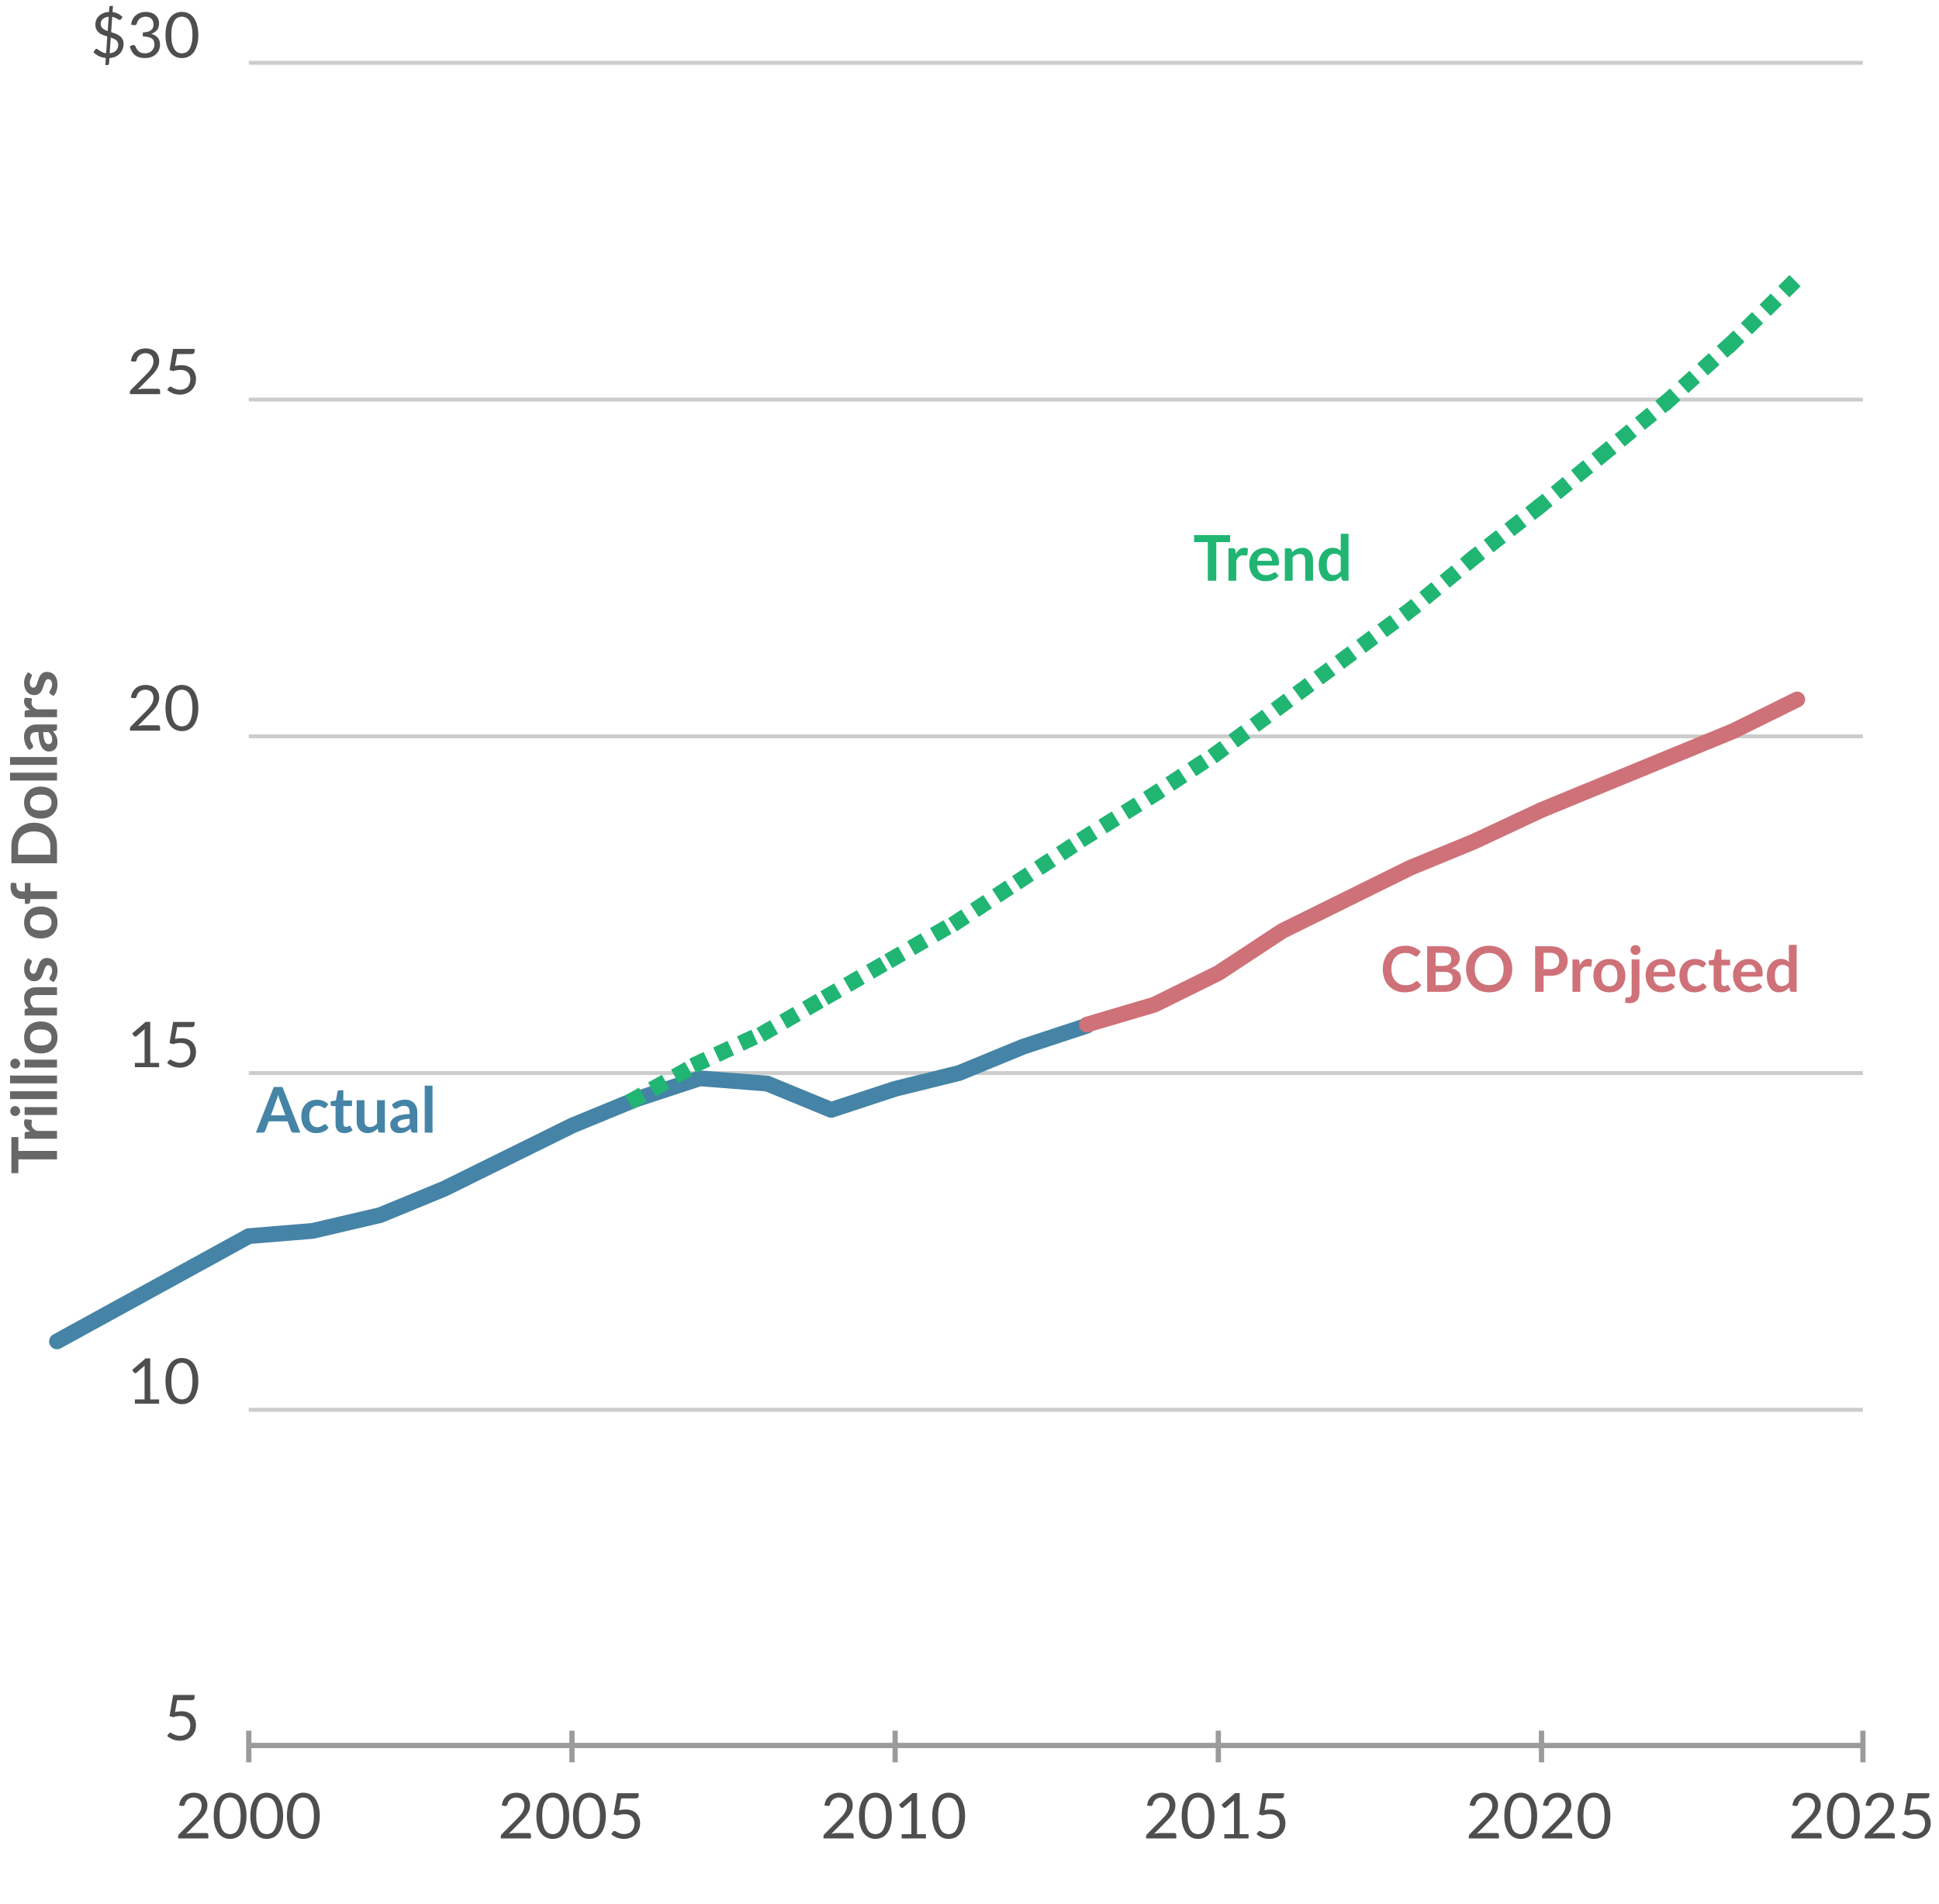
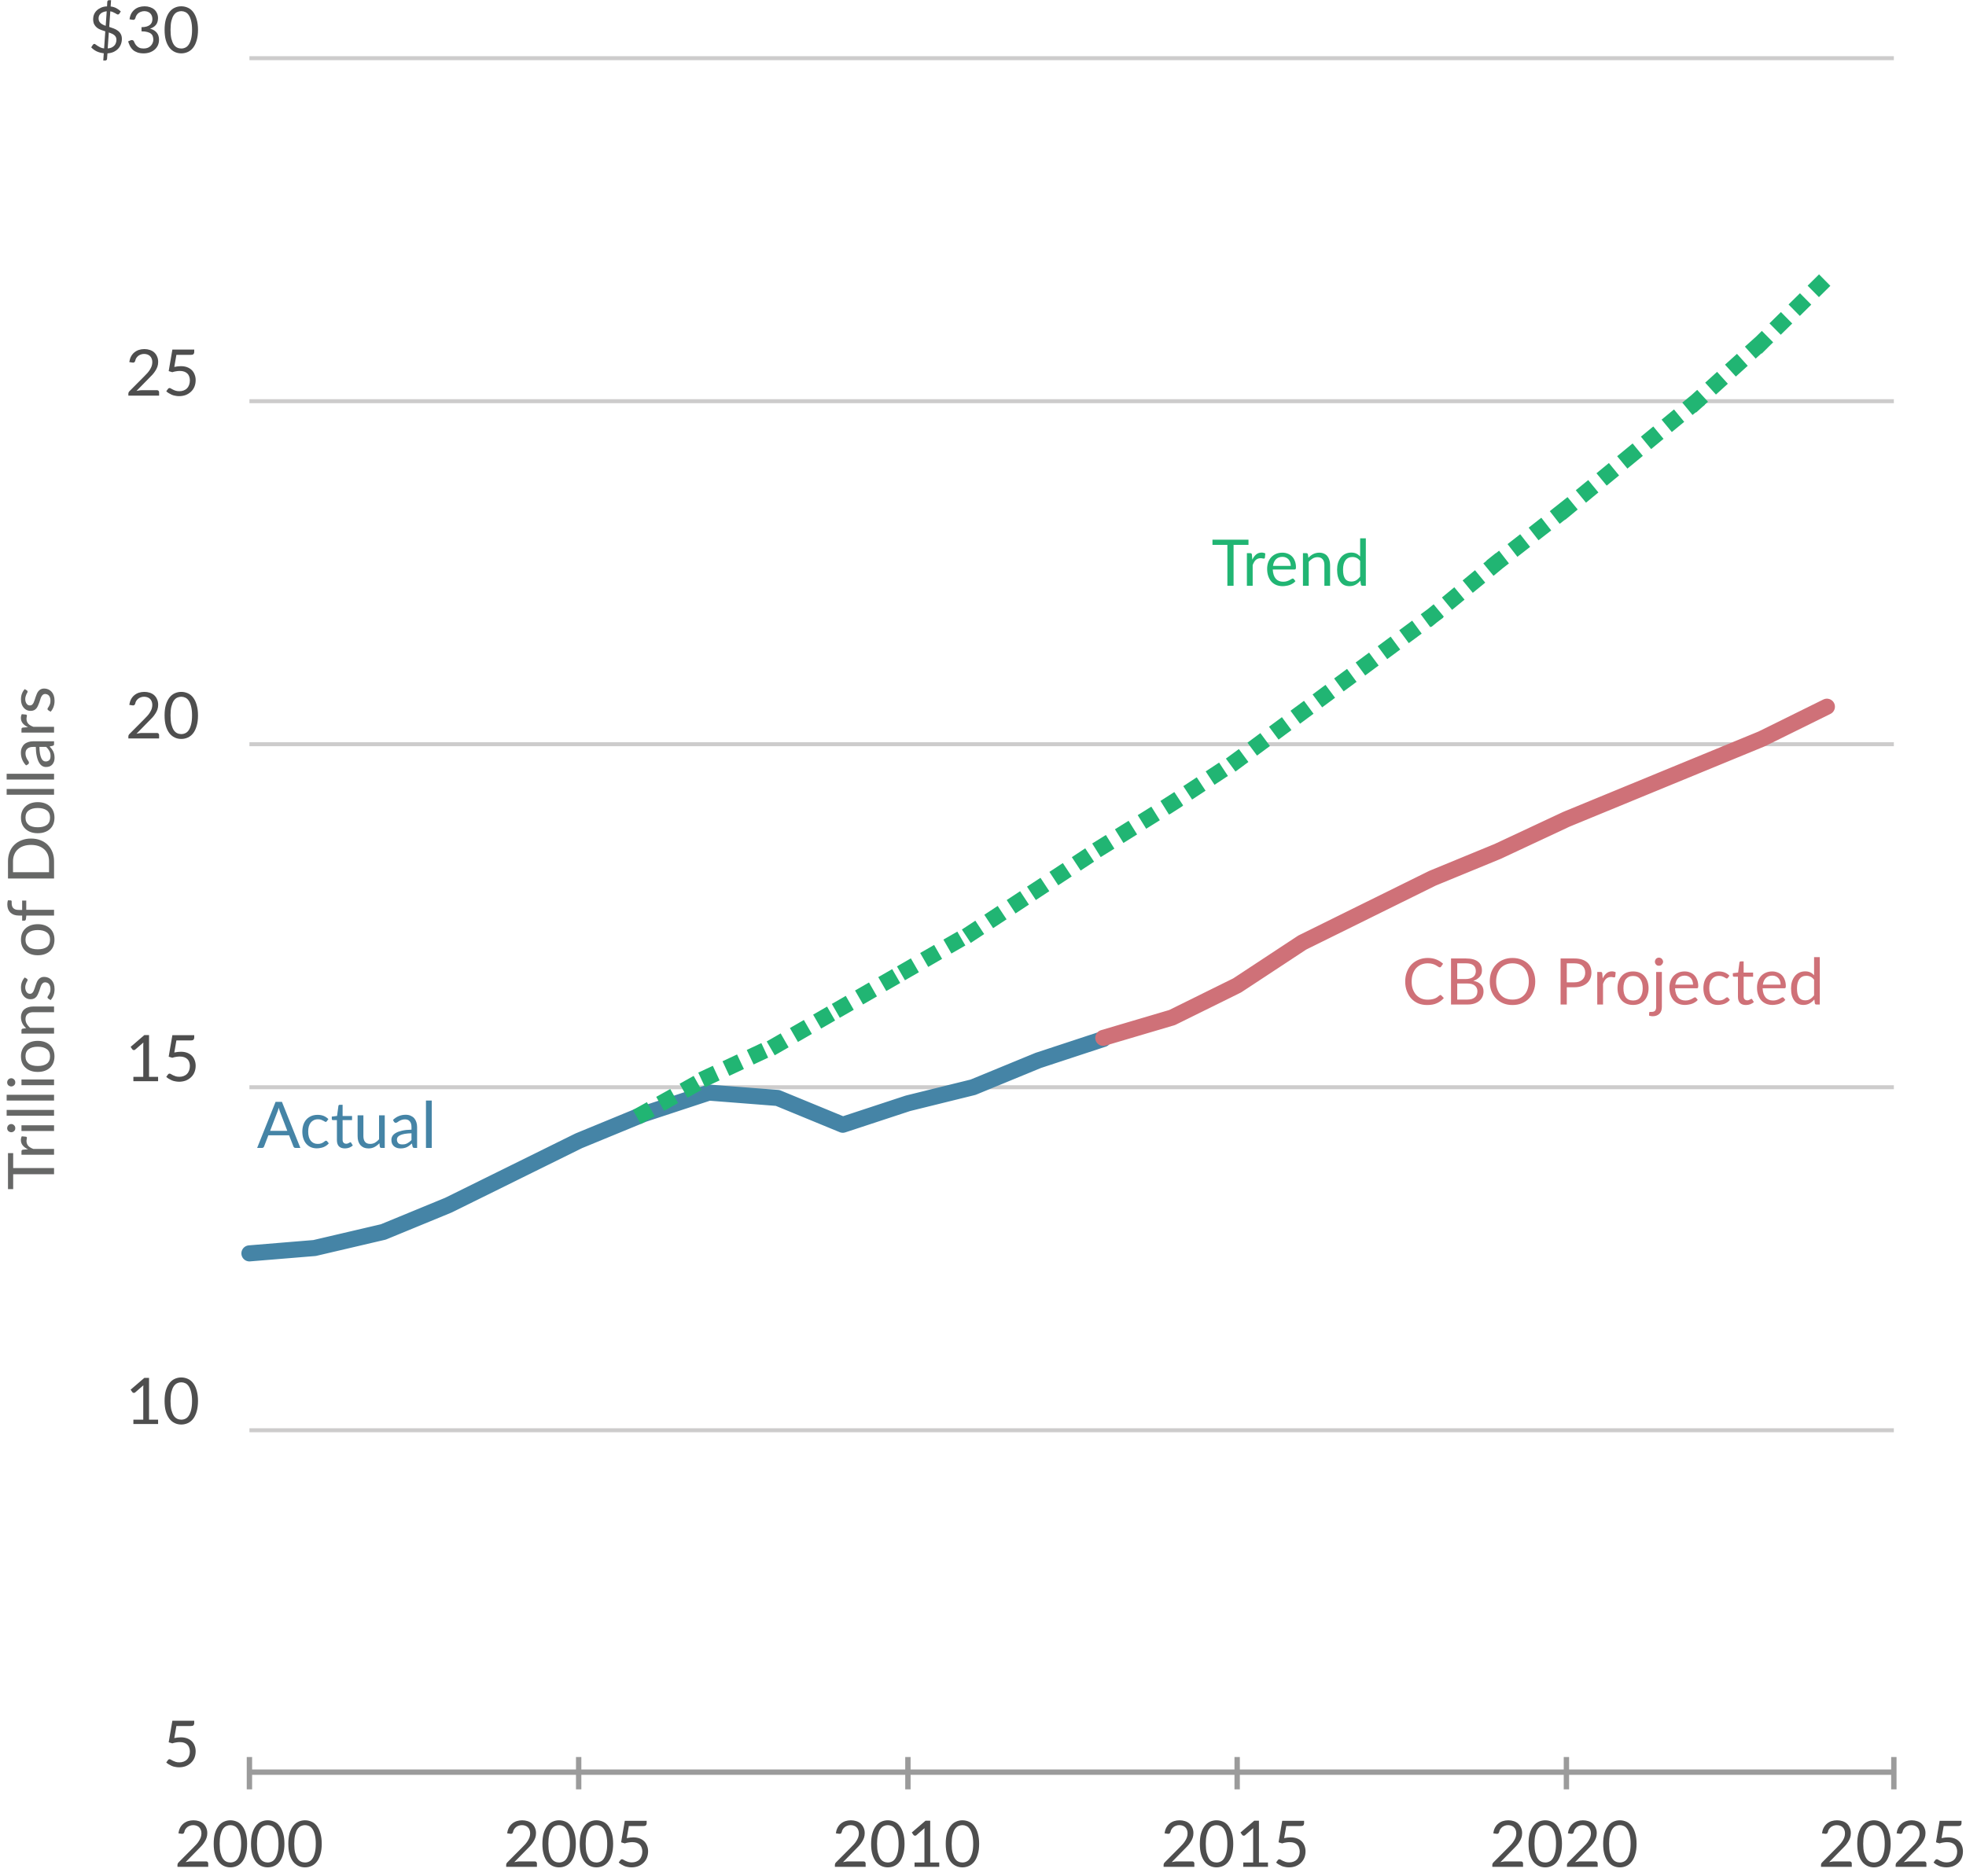
- <svg xmlns="http://www.w3.org/2000/svg" width="368.5" height="361.833" viewBox="0 0 368.5 361.833">
+ <svg xmlns="http://www.w3.org/2000/svg" width="366.75" height="350" viewBox="0 0 366.75 350">
  <style>text, tspan { font-family: 'Lato'; } .heavy { font-weight: 700; }</style>
-   <path stroke="#CDCCCC" stroke-width=".75" stroke-linejoin="round" stroke-miterlimit="10" d="M47.28 11.94h306.762m-306.762 64h306.762m-306.762 64h306.762m-306.762 64h306.762m-306.762 64h306.762" fill="none" />
-   <path stroke="#9B9B9B" stroke-linejoin="round" stroke-miterlimit="10" fill="none" d="M47.443 331.736h306.6M354.042 328.914v6.027m-61.084-6.026v6.027m-61.42-6.026v6.027m-61.42-6.026v6.027m-61.42-6.026v6.027m-61.418-6.026v6.027" />
-   <path stroke="#4584A6" stroke-width="3" stroke-linecap="round" stroke-linejoin="round" stroke-miterlimit="10" d="M194.417 198.94l12.148-4m-24.297 9l12.15-5m-24.3 8l12.15-3m-24.298 7l12.15-4m-24.3-1l12.15 5m-24.973-6l12.824 1m-24.97 3l12.147-4m-24.298 9l12.148-5m-24.297 11l12.15-6m-24.298 12l12.15-6m-24.3 11l12.15-5m-24.973 8l12.823-3m-24.973 4l12.148-1m-12.148 1-36.447 20 0 0" fill="none" />
-   <path fill="#21B573" d="M118.81 208.183l2.61-1.47 1.47 2.62-2.61 1.47-1.47-2.62zm4.36-2.45l2.61-1.46 1.47 2.61-2.62 1.47-1.46-2.62zm4.36-2.44l2.61-1.47 1.47 2.61-2.62 1.47-1.46-2.61zm3.47-2.08l2.72-1.27 1.27 2.72-2.72 1.27-1.27-2.72zm4.53-2.12l2.72-1.27 1.27 2.72-2.72 1.27-1.27-2.72zm4.53-2.11l2.72-1.28 1.27 2.72-2.72 1.27-1.27-2.71zm3.71-1.59l2.6-1.5 1.5 2.6-2.6 1.49-1.5-2.59zm4.33-2.5l2.6-1.5 1.5 2.6-2.6 1.5-1.5-2.6zm4.34-2.5l2.6-1.5 1.49 2.6-2.59 1.5-1.5-2.6zm3.48-2l2.6-1.5 1.5 2.6-2.6 1.49-1.5-2.59zm4.33-2.5l2.6-1.5 1.5 2.6-2.6 1.5-1.5-2.6zm4.34-2.5l2.6-1.49 1.49 2.59-2.6 1.5-1.49-2.6zm3.48-2l2.6-1.5 1.5 2.6-2.6 1.49-1.5-2.59zm4.33-2.5l2.6-1.5 1.5 2.6-2.6 1.5-1.5-2.6zm4.33-2.5l2.6-1.5 1.5 2.6-2.6 1.5-1.5-2.6zm3.46-1.88l2.5-1.65 1.65 2.5-2.5 1.65-1.65-2.5zm4.17-2.75l2.51-1.65 1.65 2.5-2.51 1.65-1.65-2.5zm4.18-2.75l2.51-1.65 1.64 2.5-2.5 1.65-1.65-2.5zm3.8-2.5l2.5-1.65 1.65 2.5-2.5 1.66-1.65-2.51zm4.18-2.75l2.5-1.65 1.65 2.51-2.51 1.65-1.64-2.51zm4.17-2.75l2.51-1.65 1.65 2.51-2.51 1.65-1.65-2.51zm3.81-2.55l2.54-1.59 1.59 2.54-2.55 1.59-1.58-2.54zm4.24-2.65l2.55-1.59 1.58 2.55-2.54 1.59-1.59-2.55zm4.24-2.65l2.55-1.58 1.58 2.54-2.54 1.59-1.59-2.55zm4.25-2.64l2.59-1.66 1.65 2.5-.13.09.02.03-2.4 1.53-.02-.03-.13.08-1.58-2.54zm4.26-2.76l2.5-1.65 1.65 2.5-2.5 1.66-1.65-2.51zm4.17-2.75l2.51-1.65 1.65 2.5-2.51 1.66-1.65-2.51zm3.78-2.39l2.41-1.78 1.79 2.41-2.41 1.79-1.79-2.42zm4.02-2.97l2.41-1.79 1.78 2.41-2.41 1.79-1.78-2.41zm4.01-2.98l2.41-1.78 1.79 2.41-2.41 1.78-1.79-2.41zm4.02-2.97l2.51-1.86 1.78 2.41-2.5 1.86-1.79-2.41zm4.11-3.05l2.42-1.79 1.78 2.41-2.41 1.79-1.79-2.41zm4.02-2.98l2.41-1.78 1.79 2.41-2.41 1.78-1.79-2.41zm4.02-2.98l.1-.07 2.31-1.71.1-.07 1.78 2.41-2.5 1.86-1.79-2.42zm4.11-3.04l2.41-1.79 1.79 2.41-2.41 1.79-1.79-2.41zm4.02-2.98l2.41-1.78 1.79 2.41-2.41 1.78-1.79-2.41zm4.02-2.97l1.27-.94 1.13-.93 1.91 2.31-.15.12.04.06-1.09.8-1.12.93-.05-.06-.16.12-1.78-2.41zm3.94-3.15l2.32-1.9 1.91 2.31-2.32 1.91-1.91-2.32zm3.86-3.17l2.32-1.91 1.91 2.32-2.32 1.9-1.91-2.31zm3.86-3.18l.6-.49-.02-.03 1.74-1.39.01.02.61-.48 1.85 2.37-1.16.9-1.72 1.41-1.91-2.31zm4.52-3.6l2.37-1.84 1.84 2.36-2.37 1.85-1.84-2.37zm3.94-3.07l2.37-1.85 1.84 2.37-2.36 1.84-1.85-2.36zm3.95-3.08l3.3-2.62 1.91 2.31-1.01.83h.01l-1.32 1.08-.02-.03-1.03.8-1.84-2.37zm4.85-3.9l2.31-1.9 1.91 2.31-2.32 1.91-1.9-2.32zm3.86-3.17l2.31-1.91 1.91 2.32-2.32 1.9-1.9-2.31zm3.86-3.18l2.88-2.38 1.91 2.32-2.32 1.91-.57.47-1.9-2.32zm4.42-3.65l2.32-1.9 1.91 2.31-2.32 1.91-1.91-2.32zm3.86-3.17l2.32-1.91 1.91 2.32-2.32 1.9-1.91-2.31zm3.87-3.18l1.71-1.41 1.07-.97 2.01 2.22-.59.54.02.03-.54.44-1.11 1.01-.05-.06-.62.52-1.9-2.32zm4.26-3.73l2.23-2.01 2.01 2.23-2.22 2.01-2.02-2.23zm3.71-3.35l2.22-2.01 2.02 2.22-2.23 2.01-2.01-2.22zm3.71-3.36l2.11-1.91 1.05-1.04 2.1 2.14-1.03 1.02-.04.05-1.06 1.04-.04-.05-1.08.98-2.01-2.23zm4.58-4.35l2.13-2.11 2.11 2.14-2.13 2.1-2.11-2.13zm3.56-3.51l2.13-2.11 2.11 2.13-2.13 2.11-2.11-2.13zm3.55-3.52l2.14-2.11 2.1 2.14-2.13 2.11-2.11-2.14z" />
-   <path fill="#F47C20" stroke="#CF7178" stroke-width="3" stroke-linecap="round" stroke-linejoin="round" stroke-miterlimit="10" d="M329.404 138.94l12.148-6m-24.296 11l12.148-5m-24.298 10l12.15-5m-24.298 10l12.148-5m-24.97 11l12.822-6m-24.973 11l12.15-5m-24.3 11l12.15-6m-24.297 12l12.148-6m-24.298 14l12.15-8m-24.298 14l12.148-6m-24.973 9.794l12.824-3.793" />
-   <text transform="translate(31.092 330.736)" fill="#4E4E4E" font-size="12">5</text>
-   <text transform="translate(24.132 266.779)" fill="#4E4E4E" font-size="12">10</text>
-   <text transform="translate(24.132 202.82)" fill="#4E4E4E" font-size="12">15</text>
-   <text transform="translate(24.132 138.862)" fill="#4E4E4E" font-size="12">20</text>
-   <text transform="translate(24.132 74.904)" fill="#4E4E4E" font-size="12">25</text>
-   <text transform="translate(17.172 10.946)" fill="#4E4E4E" font-size="12">$30</text>
-   <text transform="translate(33.295 349.402)" fill="#4E4E4E" font-size="12">2000</text>
-   <text transform="translate(94.614 349.402)" fill="#4E4E4E" font-size="12">2005</text>
-   <text transform="translate(155.934 349.402)" fill="#4E4E4E" font-size="12">2010</text>
-   <text transform="translate(217.254 349.402)" fill="#4E4E4E" font-size="12">2015</text>
-   <text transform="translate(278.574 349.402)" fill="#4E4E4E" font-size="12">2020</text>
-   <text transform="translate(339.894 349.402)" fill="#4E4E4E" font-size="12">2025</text>
-   <text transform="translate(48.688 215.263)" fill="#4584A6" class="heavy" font-size="12">Actual</text>
-   <text transform="translate(226.744 110.372)" fill="#21B573" class="heavy" font-size="12">Trend</text>
-   <text transform="translate(262.325 188.507)" fill="#CF7178" class="heavy" font-size="12">CBO Projected</text>
-   <text transform="matrix(0 -1 1 0 10.834 223.144)" fill="#666766" class="heavy" font-size="12">Trillions of Dollars</text>
+   <path stroke="#CDCCCC" stroke-width=".75" stroke-linejoin="round" stroke-miterlimit="10" d="M46.53 10.857h306.762m-306.762 64h306.762m-306.762 64h306.762m-306.762 64h306.762m-306.762 64h306.762" fill="none" />
+   <path stroke="#9B9B9B" stroke-linejoin="round" stroke-miterlimit="10" fill="none" d="M46.693 330.652h306.6M353.292 327.83v6.027m-61.084-6.027v6.027m-61.42-6.027v6.027m-61.42-6.027v6.027m-61.42-6.027v6.027M46.53 327.83v6.027" />
+   <path stroke="#4584A6" stroke-width="3" stroke-linecap="round" stroke-linejoin="round" stroke-miterlimit="10" d="M193.667 197.857l12.147-4m-24.296 9l12.15-5m-24.3 8l12.15-3m-24.298 7l12.15-4m-24.3-1l12.15 5m-24.973-6l12.824 1m-24.97 3l12.147-4m-24.298 9l12.148-5m-24.297 11l12.15-6m-24.298 12l12.15-6m-24.3 11l12.15-5m-24.973 8l12.823-3m-24.973 4l12.148-1" fill="none" />
+   <path fill="#21B573" d="M118.055 207.1l2.62-1.46 1.47 2.61-2.62 1.47-1.47-2.62zm4.36-2.45l2.62-1.46 1.46 2.61-2.61 1.47-1.47-2.62zm4.36-2.44l2.62-1.47 1.46 2.61-2.61 1.47-1.47-2.61zm3.48-2.08l2.72-1.27 1.26 2.72-2.71 1.27-1.27-2.72zm4.53-2.12l2.71-1.27 1.28 2.72-2.72 1.27-1.27-2.72zm4.52-2.11l2.72-1.28 1.27 2.72-2.71 1.27-1.28-2.71zm3.72-1.59l2.6-1.5 1.49 2.6-2.59 1.49-1.5-2.59zm4.33-2.5l2.6-1.5 1.5 2.6-2.6 1.5-1.5-2.6zm4.33-2.5l2.6-1.5 1.5 2.6-2.6 1.5-1.5-2.6zm3.49-2l2.6-1.5 1.49 2.6-2.6 1.49-1.49-2.59zm4.33-2.5l2.6-1.5 1.49 2.6-2.59 1.5-1.5-2.6zm4.33-2.5l2.6-1.49 1.5 2.59-2.6 1.5-1.5-2.6zm3.49-2l2.59-1.5 1.5 2.6-2.6 1.49-1.49-2.59zm4.33-2.5l2.6-1.5 1.49 2.6-2.59 1.5-1.5-2.6zm4.33-2.5l2.6-1.49 1.5 2.59-2.6 1.5-1.5-2.6zm3.45-1.88l2.51-1.65 1.65 2.5-2.5 1.65-1.66-2.5zm4.18-2.75l2.5-1.65 1.66 2.5-2.51 1.65-1.65-2.5zm4.18-2.75l2.5-1.65 1.65 2.5-2.5 1.65-1.65-2.5zm3.79-2.5l2.51-1.65 1.65 2.5-2.51 1.65-1.65-2.5zm4.18-2.75l2.5-1.65 1.66 2.5-2.51 1.65-1.65-2.5zm4.18-2.75l2.5-1.65 1.65 2.5-2.5 1.65-1.65-2.5zm3.8-2.55l2.55-1.59 1.59 2.55-2.55 1.58-1.59-2.54zm4.24-2.65l2.55-1.59 1.59 2.55-2.55 1.59-1.59-2.55zm4.25-2.64l2.54-1.59 1.59 2.54-2.55 1.59-1.58-2.54zm4.24-2.65l2.59-1.66 1.65 2.5-.13.09.02.03-2.39 1.53-.03-.03-.12.08-1.59-2.54zm4.26-2.76l2.51-1.65 1.65 2.5-2.51 1.65-1.65-2.5zm4.18-2.75l2.5-1.65 1.65 2.5-2.5 1.65-1.65-2.5zm3.77-2.39l2.42-1.78 1.78 2.41-2.41 1.79-1.79-2.42zm4.02-2.97l2.41-1.79 1.79 2.41-2.41 1.79-1.79-2.41zm4.02-2.98l2.41-1.78 1.78 2.41-2.4 1.78-1.79-2.41zm4.02-2.97l.09-.08 2.32-1.71.1-.07 1.78 2.41-2.51 1.86-1.78-2.41zm4.11-3.05l2.41-1.79 1.79 2.41-2.41 1.79-1.79-2.41zm4.02-2.98l2.41-1.79 1.78 2.42-2.41 1.78-1.78-2.41zm4.02-2.98l2.5-1.85 1.79 2.41-.1.07-2.41 1.79-1.78-2.42zm4.11-3.04l2.41-1.79 1.79 2.41-2.42 1.79-1.78-2.41zm4.02-2.98l2.41-1.79 1.78 2.42-2.41 1.78-1.78-2.41zm4.01-2.98l1.28-.94 1.12-.92 1.91 2.31-.15.12.04.06-1.09.81-1.12.92-.04-.06-.16.12-1.79-2.42zm3.95-3.13l2.31-1.91 1.91 2.31-2.32 1.91-1.9-2.31zm3.86-3.18l2.31-1.91 1.91 2.32-2.32 1.9-1.9-2.31zm3.86-3.18l.6-.49-.03-.03 1.74-1.39.02.02.61-.48 1.84 2.37-1.19.93-1.68 1.39-1.91-2.32zm4.52-3.6l2.36-1.84 1.85 2.36-2.37 1.85-1.84-2.37zm3.94-3.07l2.36-1.85 1.85 2.37-2.37 1.84-1.84-2.36zm3.94-3.08l3.31-2.62 1.9 2.31-1 .83-1.31 1.08-.03-.03-1.02.8-1.85-2.37zm4.85-3.9l2.32-1.9 1.9 2.31-2.31 1.91-1.91-2.32zm3.86-3.17l2.32-1.91 1.9 2.32-2.312 1.9c-1.91-2.31.002 0-1.91-2.31zm3.86-3.18l2.88-2.38 1.91 2.32-2.31 1.91h-.01l-.56.46-1.91-2.31zm4.43-3.65l2.31-1.9 1.91 2.31-2.31 1.91-1.91-2.32zm3.86-3.17l2.31-1.91 1.91 2.32-2.31 1.9-1.91-2.31zm3.86-3.18l1.74-1.43 1.04-.95 2.02 2.22-.6.54.02.03-.54.45-1.11 1-.04-.06-.62.51-1.91-2.31zm4.27-3.72l2.22-2.02 2.01 2.22-2.22 2.02-2.01-2.22zm3.7-3.36l2.23-2.02 2.01 2.23-2.22 2.01-2.02-2.22zm3.71-3.36l2.12-1.91 1.04-1.03 2.11 2.13-1.04 1.02h.01l-.02.02-1.08 1.07-.05-.05-1.08.98-2.01-2.23zm4.58-4.35l2.14-2.11 2.11 2.14-2.14 2.1-2.11-2.13zm3.56-3.52l2.13-2.1 2.11 2.13-2.13 2.11-2.11-2.14zm3.56-3.51l2.13-2.11 2.11 2.14-2.13 2.11-2.11-2.14z" />
+   <path fill="#F47C20" stroke="#CF7178" stroke-width="3" stroke-linecap="round" stroke-linejoin="round" stroke-miterlimit="10" d="M328.654 137.857l12.147-6m-24.294 11l12.148-5m-24.3 10l12.15-5m-24.296 10l12.147-5m-24.97 11l12.823-6m-24.974 11l12.15-5m-24.298 11l12.148-6m-24.296 12l12.148-6m-24.298 14l12.15-8m-24.297 14l12.148-6m-24.974 9.793l12.824-3.793" />
+   <text transform="translate(30.342 329.652)" fill="#4E4E4E" font-family="'Lato-Regular'" font-size="12">5</text>
+   <text transform="translate(23.382 265.695)" fill="#4E4E4E" font-family="'Lato-Regular'" font-size="12">10</text>
+   <text transform="translate(23.382 201.736)" fill="#4E4E4E" font-family="'Lato-Regular'" font-size="12">15</text>
+   <text transform="translate(23.382 137.779)" fill="#4E4E4E" font-family="'Lato-Regular'" font-size="12">20</text>
+   <text transform="translate(23.382 73.82)" fill="#4E4E4E" font-family="'Lato-Regular'" font-size="12">25</text>
+   <text transform="translate(16.422 9.863)" fill="#4E4E4E" font-family="'Lato-Regular'" font-size="12">$30</text>
+   <text transform="translate(32.545 348.318)" fill="#4E4E4E" font-family="'Lato-Regular'" font-size="12">2000</text>
+   <text transform="translate(93.864 348.318)" fill="#4E4E4E" font-family="'Lato-Regular'" font-size="12">2005</text>
+   <text transform="translate(155.184 348.318)" fill="#4E4E4E" font-family="'Lato-Regular'" font-size="12">2010</text>
+   <text transform="translate(216.504 348.318)" fill="#4E4E4E" font-family="'Lato-Regular'" font-size="12">2015</text>
+   <text transform="translate(277.824 348.318)" fill="#4E4E4E" font-family="'Lato-Regular'" font-size="12">2020</text>
+   <text transform="translate(339.144 348.318)" fill="#4E4E4E" font-family="'Lato-Regular'" font-size="12">2025</text>
+   <text transform="translate(47.938 214.18)" fill="#4584A6" font-family="'Lato-Heavy'" font-size="12">Actual</text>
+   <text transform="translate(225.994 109.289)" fill="#21B573" font-family="'Lato-Heavy'" font-size="12">Trend</text>
+   <text transform="translate(261.575 187.424)" fill="#CF7178" font-family="'Lato-Heavy'" font-size="12">CBO Projected</text>
+   <text transform="matrix(0 -1 1 0 10.084 222.06)" fill="#666766" font-family="'Lato-Semibold'" font-size="12">Trillions of Dollars</text>
</svg>
